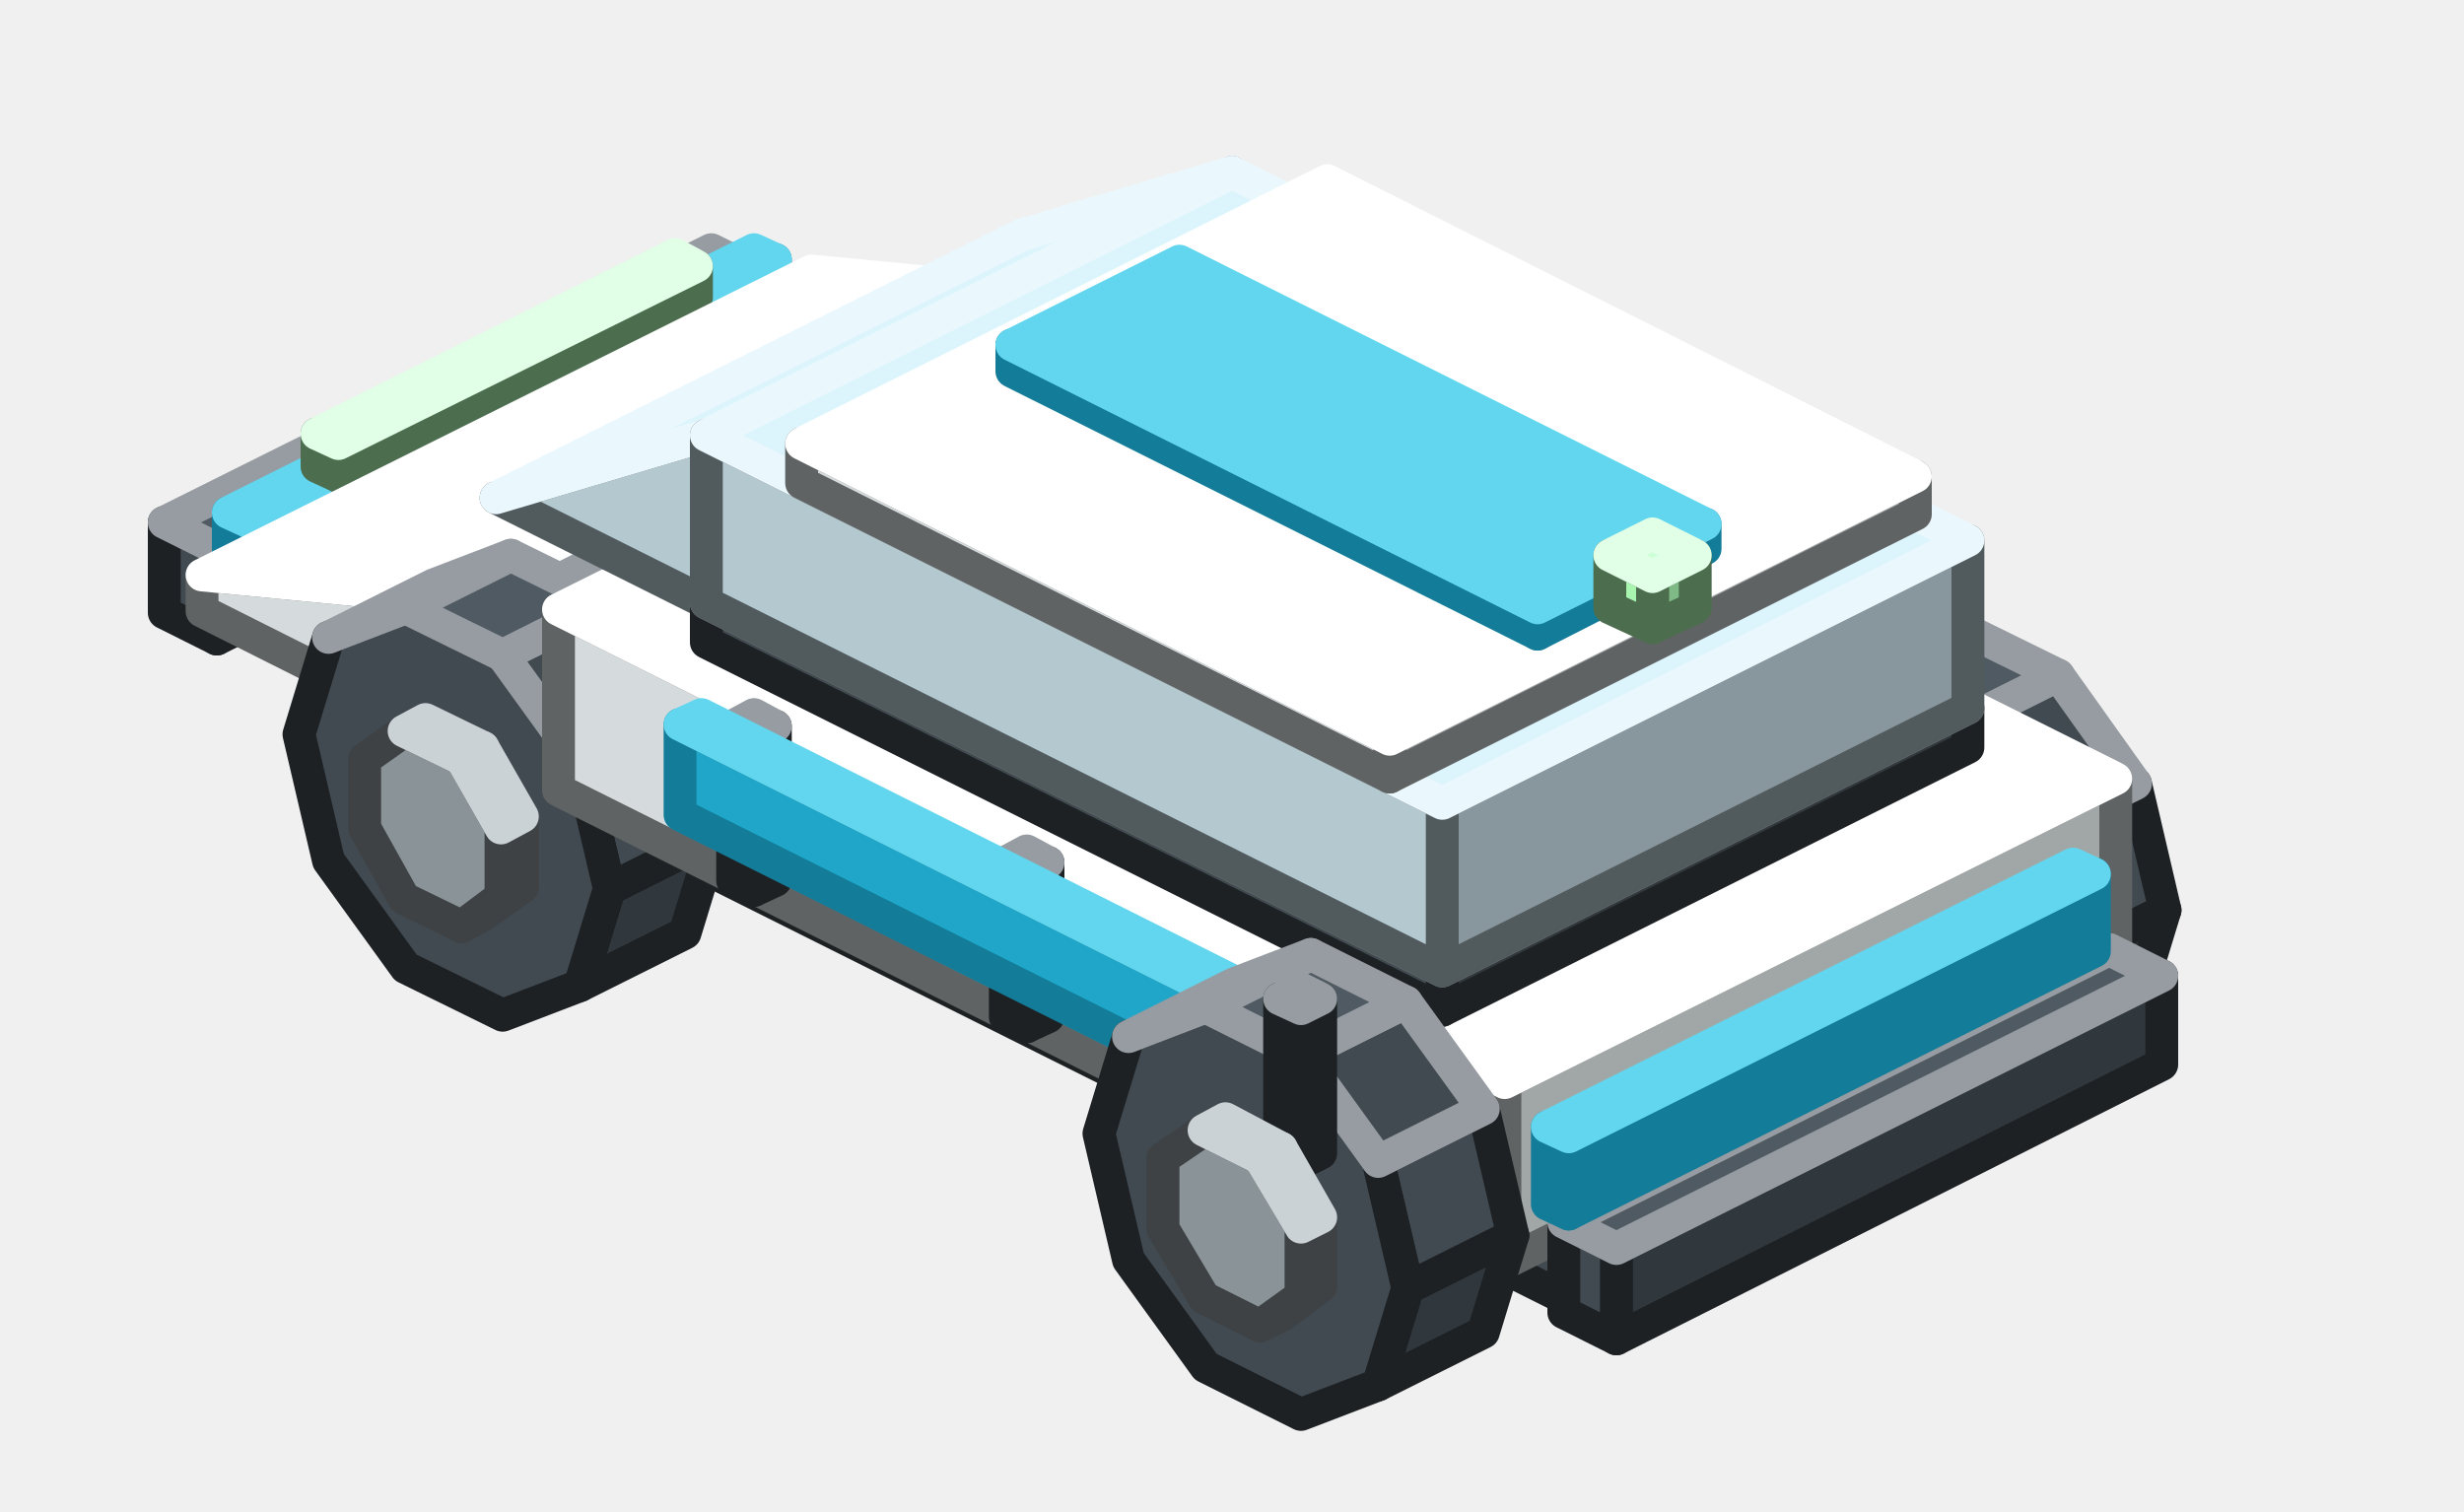
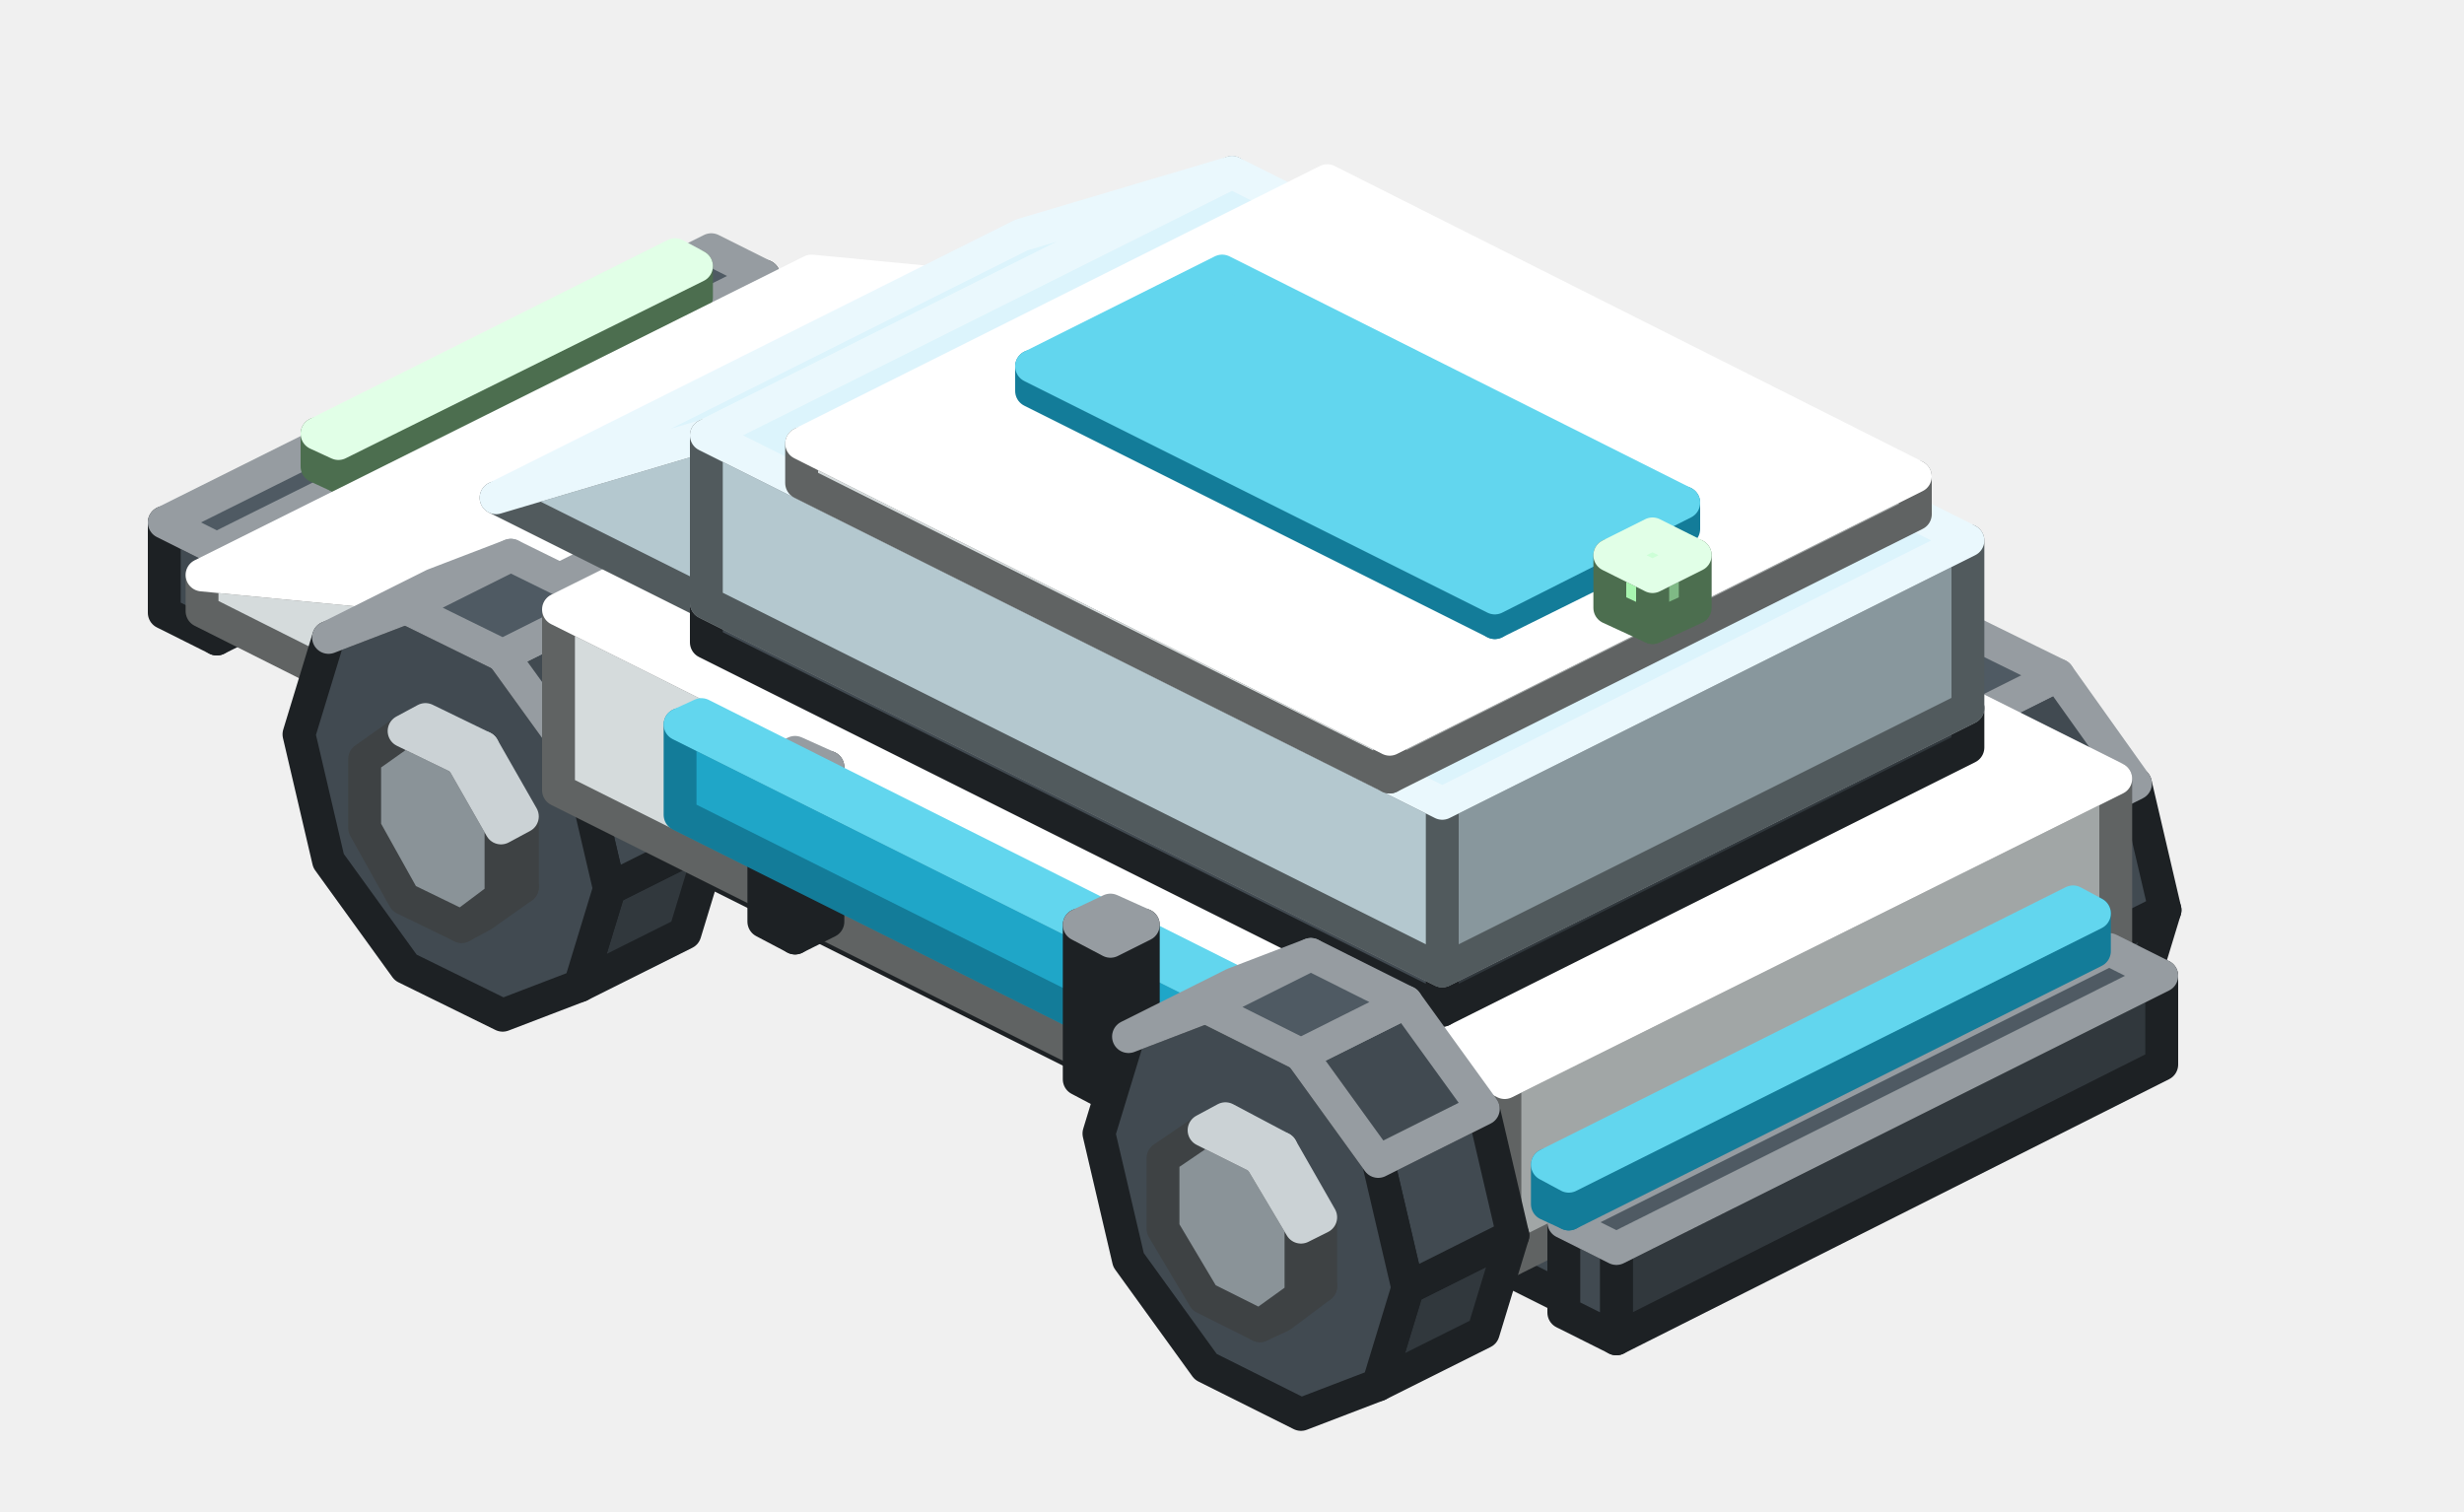
<svg xmlns="http://www.w3.org/2000/svg" width="150" height="92" viewBox="0 0 150 92">
  <g stroke-width="2" stroke-linejoin="round">
    <polygon points="75.4,32.7 77.9,30.9 79.2,30.3 76.7,32.1" fill="#686F73" stroke="#3E4244" />
    <polygon points="77.9,30.9 77.9,26.7 79.2,26.1 79.2,30.3" fill="#686F73" stroke="#3E4244" />
    <polygon points="72,20.8 69.6,22.5 69.6,26.8 72,31 75.4,32.7 77.9,30.9 77.9,26.7 75.4,22.5" fill="#8A9398" stroke="#3E4244" />
    <polygon points="77.9,26.7 75.4,22.5 76.7,21.9 79.2,26.1" fill="#8A9398" stroke="#CBD2D5" />
    <polygon points="75.4,22.5 72,20.8 73.3,20.1 76.7,21.9" fill="#A8B3B9" stroke="#CBD2D5" />
    <polygon points="46.5,22.3 13.2,38.9 13.2,33.4 46.5,16.8" fill="#31383D" stroke="#1D2124" />
    <polygon points="13.2,38.9 10,37.3 10,31.8 13.2,33.4" fill="#414A51" stroke="#1D2124" />
    <polygon points="43.3,15.2 46.5,16.8 13.2,33.4 10,31.8" fill="#4F5A63" stroke="#969CA1" />
    <polygon points="74.9,40.1 76.7,34.3 83.1,31.1 81.3,36.9" fill="#31383D" stroke="#1D2124" />
    <polygon points="76.7,34.3 74.9,26.6 81.3,23.4 83.1,31.1" fill="#414A51" stroke="#1D2124" />
    <polygon points="64.4,17.1 59.7,19 57.9,24.8 59.7,32.5 64.4,39.1 70.2,42 74.9,40.1 76.7,34.3 74.9,26.6 70.2,20" fill="#414A51" stroke="#1D2124" />
    <polygon points="64.4,17.1 59.7,19 66.1,15.8 70.8,13.9" fill="#4F5A63" stroke="#969CA1" />
    <polygon points="74.9,26.6 70.2,20 76.6,16.8 81.3,23.4" fill="#414A51" stroke="#969CA1" />
    <polygon points="70.2,20 64.4,17.1 70.8,13.9 76.6,16.8" fill="#4F5A63" stroke="#969CA1" />
-     <polygon points="47.2,18.9 15.2,34.9 15.2,31.8 47.2,15.8" fill="#137C99" stroke="#137C99" />
-     <polygon points="15.2,34.9 13.9,34.3 13.9,31.2 15.2,31.8" fill="#1FA6C8" stroke="#137C99" />
-     <polygon points="45.9,15.2 47.2,15.8 15.2,31.8 13.9,31.2" fill="#62D6EE" stroke="#62D6EE" />
    <polygon points="42.4,18.1 20.6,29 20.6,27 42.4,16.2" fill="#7FB985" stroke="#4C6E4F" />
    <polygon points="20.6,29 19.3,28.4 19.3,26.4 20.6,27" fill="#A8F5B0" stroke="#4C6E4F" />
    <polygon points="41.1,15.5 42.4,16.2 20.6,27 19.3,26.4" fill="#CDFFD7" stroke="#E1FFE7" />
+     <polygon points="90.7,36 88.8,36.9 88.8,27.5 90.7,26.6" fill="#31383D" stroke="#1D2124" />
+     <polygon points="88.8,36.9 86.8,36 86.8,26.6 88.8,27.5" fill="#414A51" stroke="#1D2124" />
+     <polygon points="88.8,25.6 90.7,26.6 88.8,27.5 86.8,26.6" fill="#4F5A63" stroke="#969CA1" />
+     <polygon points="109.9,45.6 108,46.5 108,37.1 109.9,36.2" fill="#31383D" stroke="#1D2124" />
+     <polygon points="108,46.5 106,45.6 106,36.2 108,37.1" fill="#414A51" stroke="#1D2124" />
+     <polygon points="108,35.2 109.9,36.2 108,37.1 106,36.2" fill="#4F5A63" stroke="#969CA1" />
    <polygon points="124.1,57 126.5,55.2 127.8,54.6 125.4,56.4" fill="#686F73" stroke="#3E4244" />
    <polygon points="126.5,55.2 126.5,51 127.8,50.4 127.8,54.6" fill="#686F73" stroke="#3E4244" />
    <polygon points="120.6,45.1 118.2,46.9 118.2,51.1 120.6,55.3 124.1,57 126.5,55.2 126.5,51 124.1,46.8" fill="#8A9398" stroke="#3E4244" />
    <polygon points="126.5,51 124.1,46.8 125.4,46.2 127.8,50.4" fill="#8A9398" stroke="#CBD2D5" />
    <polygon points="124.1,46.8 120.6,45.1 121.9,44.5 125.4,46.2" fill="#A8B3B9" stroke="#CBD2D5" />
    <polygon points="71.2,29.5 34,48.1 34,37.1 71.2,18.6" fill="#A1A6A6" stroke="#606363" />
    <polygon points="34,48.1 12.3,37.2 12.3,35 34,37.1" fill="#D5DBDC" stroke="#606363" />
    <polygon points="49.4,16.5 71.2,18.6 34,37.1 12.3,35" fill="#FFFFFF" stroke="#FFFFFF" />
-     <polygon points="84.9,34.7 83.6,35.3 83.6,25.9 84.9,25.3" fill="#31383D" stroke="#1D2124" />
-     <polygon points="83.6,35.3 82.4,34.7 82.4,25.3 83.6,25.9" fill="#414A51" stroke="#1D2124" />
-     <polygon points="83.6,24.6 84.9,25.3 83.6,25.9 82.4,25.3" fill="#4F5A63" stroke="#969CA1" />
-     <polygon points="101.6,43 100.3,43.6 100.3,34.2 101.6,33.6" fill="#31383D" stroke="#1D2124" />
-     <polygon points="100.3,43.6 99,43 99,33.6 100.3,34.2" fill="#414A51" stroke="#1D2124" />
-     <polygon points="100.3,33 101.6,33.6 100.3,34.2 99,33.6" fill="#4F5A63" stroke="#969CA1" />
    <polygon points="121.4,50.6 120.1,51.2 120.1,45.7 121.4,45.1" fill="#137C99" stroke="#137C99" />
    <polygon points="120.1,51.2 79.2,30.7 79.2,25.2 120.1,45.7" fill="#1FA6C8" stroke="#137C99" />
    <polygon points="80.4,24.6 121.4,45.1 120.1,45.7 79.2,25.2" fill="#62D6EE" stroke="#62D6EE" />
    <polygon points="123.6,64.5 125.4,58.6 131.8,55.4 130,61.3" fill="#31383D" stroke="#1D2124" />
    <polygon points="125.4,58.6 123.6,50.9 130,47.7 131.8,55.4" fill="#414A51" stroke="#1D2124" />
    <polygon points="113,41.4 108.3,43.3 106.5,49.2 108.3,56.8 113,63.4 118.9,66.3 123.6,64.5 125.4,58.6 123.6,50.9 118.9,44.3" fill="#414A51" stroke="#1D2124" />
    <polygon points="113,41.4 108.3,43.3 114.7,40.1 119.4,38.2" fill="#4F5A63" stroke="#969CA1" />
    <polygon points="123.6,50.9 118.9,44.3 125.3,41.1 130,47.7" fill="#414A51" stroke="#969CA1" />
    <polygon points="118.9,44.3 113,41.4 119.4,38.2 125.3,41.1" fill="#4F5A63" stroke="#969CA1" />
    <polygon points="123.6,66.4 96.8,79.8 96.8,74.3 123.6,60.9" fill="#31383D" stroke="#1D2124" />
    <polygon points="96.8,79.8 26.4,44.6 26.4,39.1 96.8,74.3" fill="#414A51" stroke="#1D2124" />
    <polygon points="53.2,25.7 123.6,60.9 96.8,74.3 26.4,39.1" fill="#4F5A63" stroke="#969CA1" />
    <polygon points="35.3,60 37.1,54.1 43.5,50.9 41.7,56.8" fill="#31383D" stroke="#1D2124" />
    <polygon points="37.1,54.1 35.3,46.4 41.7,43.2 43.5,50.9" fill="#414A51" stroke="#1D2124" />
    <polygon points="24.7,37 20,38.8 18.2,44.7 20,52.4 24.7,58.9 30.6,61.8 35.3,60 37.1,54.1 35.3,46.4 30.6,39.9" fill="#414A51" stroke="#1D2124" />
    <polygon points="24.7,37 20,38.8 26.4,35.6 31.1,33.8" fill="#4F5A63" stroke="#969CA1" />
    <polygon points="35.3,46.4 30.6,39.9 37,36.7 41.7,43.2" fill="#414A51" stroke="#969CA1" />
    <polygon points="30.6,39.9 24.7,37 31.1,33.8 37,36.7" fill="#4F5A63" stroke="#969CA1" />
-     <polygon points="118.2,51.3 116.9,52 116.9,42.6 118.2,41.9" fill="#31383D" stroke="#1D2124" />
-     <polygon points="116.9,52 115.6,51.3 115.6,41.9 116.9,42.6" fill="#414A51" stroke="#1D2124" />
-     <polygon points="116.9,41.3 118.2,41.9 116.9,42.6 115.6,41.9" fill="#4F5A63" stroke="#969CA1" />
    <polygon points="128.8,58.3 91.6,76.9 91.6,65.9 128.8,47.4" fill="#A1A6A6" stroke="#606363" />
    <polygon points="91.6,76.9 34,48.1 34,37.1 91.6,65.9" fill="#D5DBDC" stroke="#606363" />
    <polygon points="71.2,18.6 128.8,47.4 91.6,65.9 34,37.1" fill="#FFFFFF" stroke="#FFFFFF" />
    <polygon points="75,20.7 43,36.7 43,26.5 75,10.5" fill="#88979D" stroke="#515A5D" />
    <polygon points="43,36.7 30.2,30.3 43,26.5" fill="#B4C8CF" stroke="#515A5D" />
    <polygon points="62.2,14.3 75,10.5 43,26.5 30.2,30.3" fill="#DCF4FC" stroke="#EAF8FD" />
    <polygon points="28.1,56.4 30.5,54.6 31.8,54 29.4,55.7" fill="#686F73" stroke="#3E4244" />
    <polygon points="30.5,54.6 30.5,50.4 31.8,49.7 31.8,54" fill="#686F73" stroke="#3E4244" />
    <polygon points="24.6,44.5 22.2,46.2 22.2,50.4 24.6,54.7 28.1,56.4 30.5,54.6 30.5,50.4 28.1,46.2" fill="#8A9398" stroke="#3E4244" />
    <polygon points="30.5,50.4 28.1,46.2 29.4,45.5 31.8,49.7" fill="#8A9398" stroke="#CBD2D5" />
    <polygon points="28.1,46.2 24.6,44.5 25.9,43.8 29.4,45.5" fill="#A8B3B9" stroke="#CBD2D5" />
-     <polygon points="47.2,53.6 45.9,54.2 45.9,44.8 47.2,44.2" fill="#31383D" stroke="#1D2124" />
-     <polygon points="45.9,54.2 44.6,53.6 44.6,44.2 45.9,44.8" fill="#414A51" stroke="#1D2124" />
-     <polygon points="45.9,43.5 47.2,44.2 45.9,44.8 44.6,44.2" fill="#4F5A63" stroke="#969CA1" />
    <polygon points="119.8,45.5 87.8,61.5 87.8,59.1 119.8,43.1" fill="#31383D" stroke="#1D2124" />
    <polygon points="87.8,61.5 43,39.1 43,36.7 87.8,59.1" fill="#414A51" stroke="#1D2124" />
    <polygon points="75,20.7 119.8,43.1 87.8,59.1 43,36.7" fill="#4F5A63" stroke="#969CA1" />
+     <polygon points="50.4,56.1 48.4,57.1 48.4,47.7 50.4,46.7" fill="#31383D" stroke="#1D2124" />
+     <polygon points="48.4,57.1 46.5,56.1 46.5,46.7 48.4,47.7" fill="#414A51" stroke="#1D2124" />
+     <polygon points="48.4,45.8 50.4,46.7 48.4,47.7 46.5,46.7" fill="#4F5A63" stroke="#969CA1" />
    <polygon points="119.8,43.1 87.8,59.1 87.8,48.9 119.8,32.9" fill="#88979D" stroke="#515A5D" />
    <polygon points="87.8,59.1 43,36.7 43,26.5 87.8,48.9" fill="#B4C8CF" stroke="#515A5D" />
    <polygon points="75,10.5 119.8,32.9 87.8,48.9 43,26.5" fill="#DCF4FC" stroke="#EAF8FD" />
    <polygon points="116.6,31.3 84.6,47.3 84.6,45 116.6,29" fill="#A1A6A6" stroke="#606363" />
    <polygon points="84.6,47.3 48.8,29.4 48.8,27 84.6,45" fill="#D5DBDC" stroke="#606363" />
    <polygon points="80.8,11 116.6,29 84.6,45 48.8,27" fill="#FFFFFF" stroke="#FFFFFF" />
-     <polygon points="103.8,33.4 93.6,38.6 93.6,37 103.8,31.9" fill="#137C99" stroke="#137C99" />
-     <polygon points="93.6,38.6 61.6,22.6 61.6,21 93.6,37" fill="#1FA6C8" stroke="#137C99" />
-     <polygon points="71.8,15.9 103.8,31.9 93.6,37 61.6,21" fill="#62D6EE" stroke="#62D6EE" />
-     <polygon points="63.8,61.9 62.5,62.5 62.5,53.1 63.8,52.5" fill="#31383D" stroke="#1D2124" />
-     <polygon points="62.5,62.5 61.2,61.9 61.2,52.5 62.5,53.1" fill="#414A51" stroke="#1D2124" />
-     <polygon points="62.5,51.8 63.8,52.5 62.5,53.1 61.2,52.5" fill="#4F5A63" stroke="#969CA1" />
+     <polygon points="102.5,32.2 91,37.9 91,36.4 102.5,30.6" fill="#137C99" stroke="#137C99" />
+     <polygon points="91,37.9 62.8,23.8 62.8,22.3 91,36.4" fill="#1FA6C8" stroke="#137C99" />
+     <polygon points="74.4,16.5 102.5,30.6 91,36.4 62.8,22.3" fill="#62D6EE" stroke="#62D6EE" />
    <polygon points="83.6,69.5 82.4,70.1 82.4,64.6 83.6,64" fill="#137C99" stroke="#137C99" />
    <polygon points="82.4,70.1 41.4,49.6 41.4,44.1 82.4,64.6" fill="#1FA6C8" stroke="#137C99" />
    <polygon points="42.7,43.5 83.6,64 82.4,64.6 41.4,44.1" fill="#62D6EE" stroke="#62D6EE" />
+     <polygon points="69.6,65.7 67.6,66.7 67.6,57.3 69.6,56.3" fill="#31383D" stroke="#1D2124" />
+     <polygon points="67.6,66.7 65.7,65.7 65.7,56.3 67.6,57.3" fill="#414A51" stroke="#1D2124" />
+     <polygon points="67.6,55.4 69.6,56.3 67.6,57.3 65.7,56.3" fill="#4F5A63" stroke="#969CA1" />
    <polygon points="131.6,64.8 98.4,81.5 98.4,76 131.6,59.4" fill="#31383D" stroke="#1D2124" />
    <polygon points="98.4,81.5 95.2,79.9 95.2,74.4 98.4,76" fill="#414A51" stroke="#1D2124" />
    <polygon points="128.4,57.8 131.6,59.4 98.4,76 95.2,74.4" fill="#4F5A63" stroke="#969CA1" />
-     <polygon points="127.5,57.9 95.5,73.9 95.5,69.2 127.5,53.2" fill="#137C99" stroke="#137C99" />
-     <polygon points="95.5,73.9 94.2,73.3 94.2,68.6 95.5,69.2" fill="#1FA6C8" stroke="#137C99" />
-     <polygon points="126.2,52.6 127.5,53.2 95.5,69.2 94.2,68.6" fill="#62D6EE" stroke="#62D6EE" />
+     <polygon points="127.5,57.9 95.5,73.9 95.5,71.6 127.5,55.6" fill="#137C99" stroke="#137C99" />
+     <polygon points="95.5,73.9 94.2,73.3 94.2,70.9 95.5,71.6" fill="#1FA6C8" stroke="#137C99" />
+     <polygon points="126.2,54.9 127.5,55.6 95.5,71.6 94.2,70.9" fill="#62D6EE" stroke="#62D6EE" />
    <polygon points="103.2,37 100.6,38.2 100.6,35.1 103.2,33.8" fill="#7FB985" stroke="#4C6E4F" />
    <polygon points="100.6,38.2 98,37 98,33.8 100.6,35.1" fill="#A8F5B0" stroke="#4C6E4F" />
    <polygon points="100.6,32.5 103.2,33.8 100.6,35.1 98,33.8" fill="#CDFFD7" stroke="#E1FFE7" />
    <polygon points="83.9,84.3 85.7,78.4 92.1,75.2 90.3,81.1" fill="#31383D" stroke="#1D2124" />
    <polygon points="85.7,78.4 83.9,70.7 90.3,67.5 92.1,75.2" fill="#414A51" stroke="#1D2124" />
    <polygon points="73.4,61.3 68.7,63.1 66.9,69 68.7,76.7 73.4,83.2 79.2,86.1 83.9,84.3 85.7,78.4 83.9,70.7 79.2,64.2" fill="#414A51" stroke="#1D2124" />
    <polygon points="73.4,61.3 68.7,63.1 75.1,59.9 79.8,58.1" fill="#4F5A63" stroke="#969CA1" />
    <polygon points="83.9,70.7 79.2,64.2 85.6,61 90.3,67.5" fill="#414A51" stroke="#969CA1" />
    <polygon points="79.2,64.2 73.4,61.3 79.8,58.1 85.6,61" fill="#4F5A63" stroke="#969CA1" />
-     <polygon points="80.4,70.2 79.2,70.8 79.2,61.4 80.4,60.8" fill="#31383D" stroke="#1D2124" />
-     <polygon points="79.2,70.8 77.9,70.2 77.9,60.8 79.2,61.4" fill="#414A51" stroke="#1D2124" />
-     <polygon points="79.2,60.2 80.4,60.8 79.2,61.4 77.9,60.8" fill="#4F5A63" stroke="#969CA1" />
    <polygon points="76.7,80.7 79.2,78.9 80.4,78.3 78,80.1" fill="#686F73" stroke="#3E4244" />
    <polygon points="79.2,78.9 79.2,74.7 80.4,74.1 80.4,78.3" fill="#686F73" stroke="#3E4244" />
    <polygon points="73.3,68.8 70.8,70.5 70.8,74.8 73.3,79 76.7,80.7 79.2,78.9 79.2,74.7 76.7,70.5" fill="#8A9398" stroke="#3E4244" />
    <polygon points="79.2,74.7 76.7,70.5 78,69.9 80.4,74.1" fill="#8A9398" stroke="#CBD2D5" />
    <polygon points="76.7,70.5 73.3,68.8 74.6,68.1 78,69.9" fill="#A8B3B9" stroke="#CBD2D5" />
  </g>
</svg>
